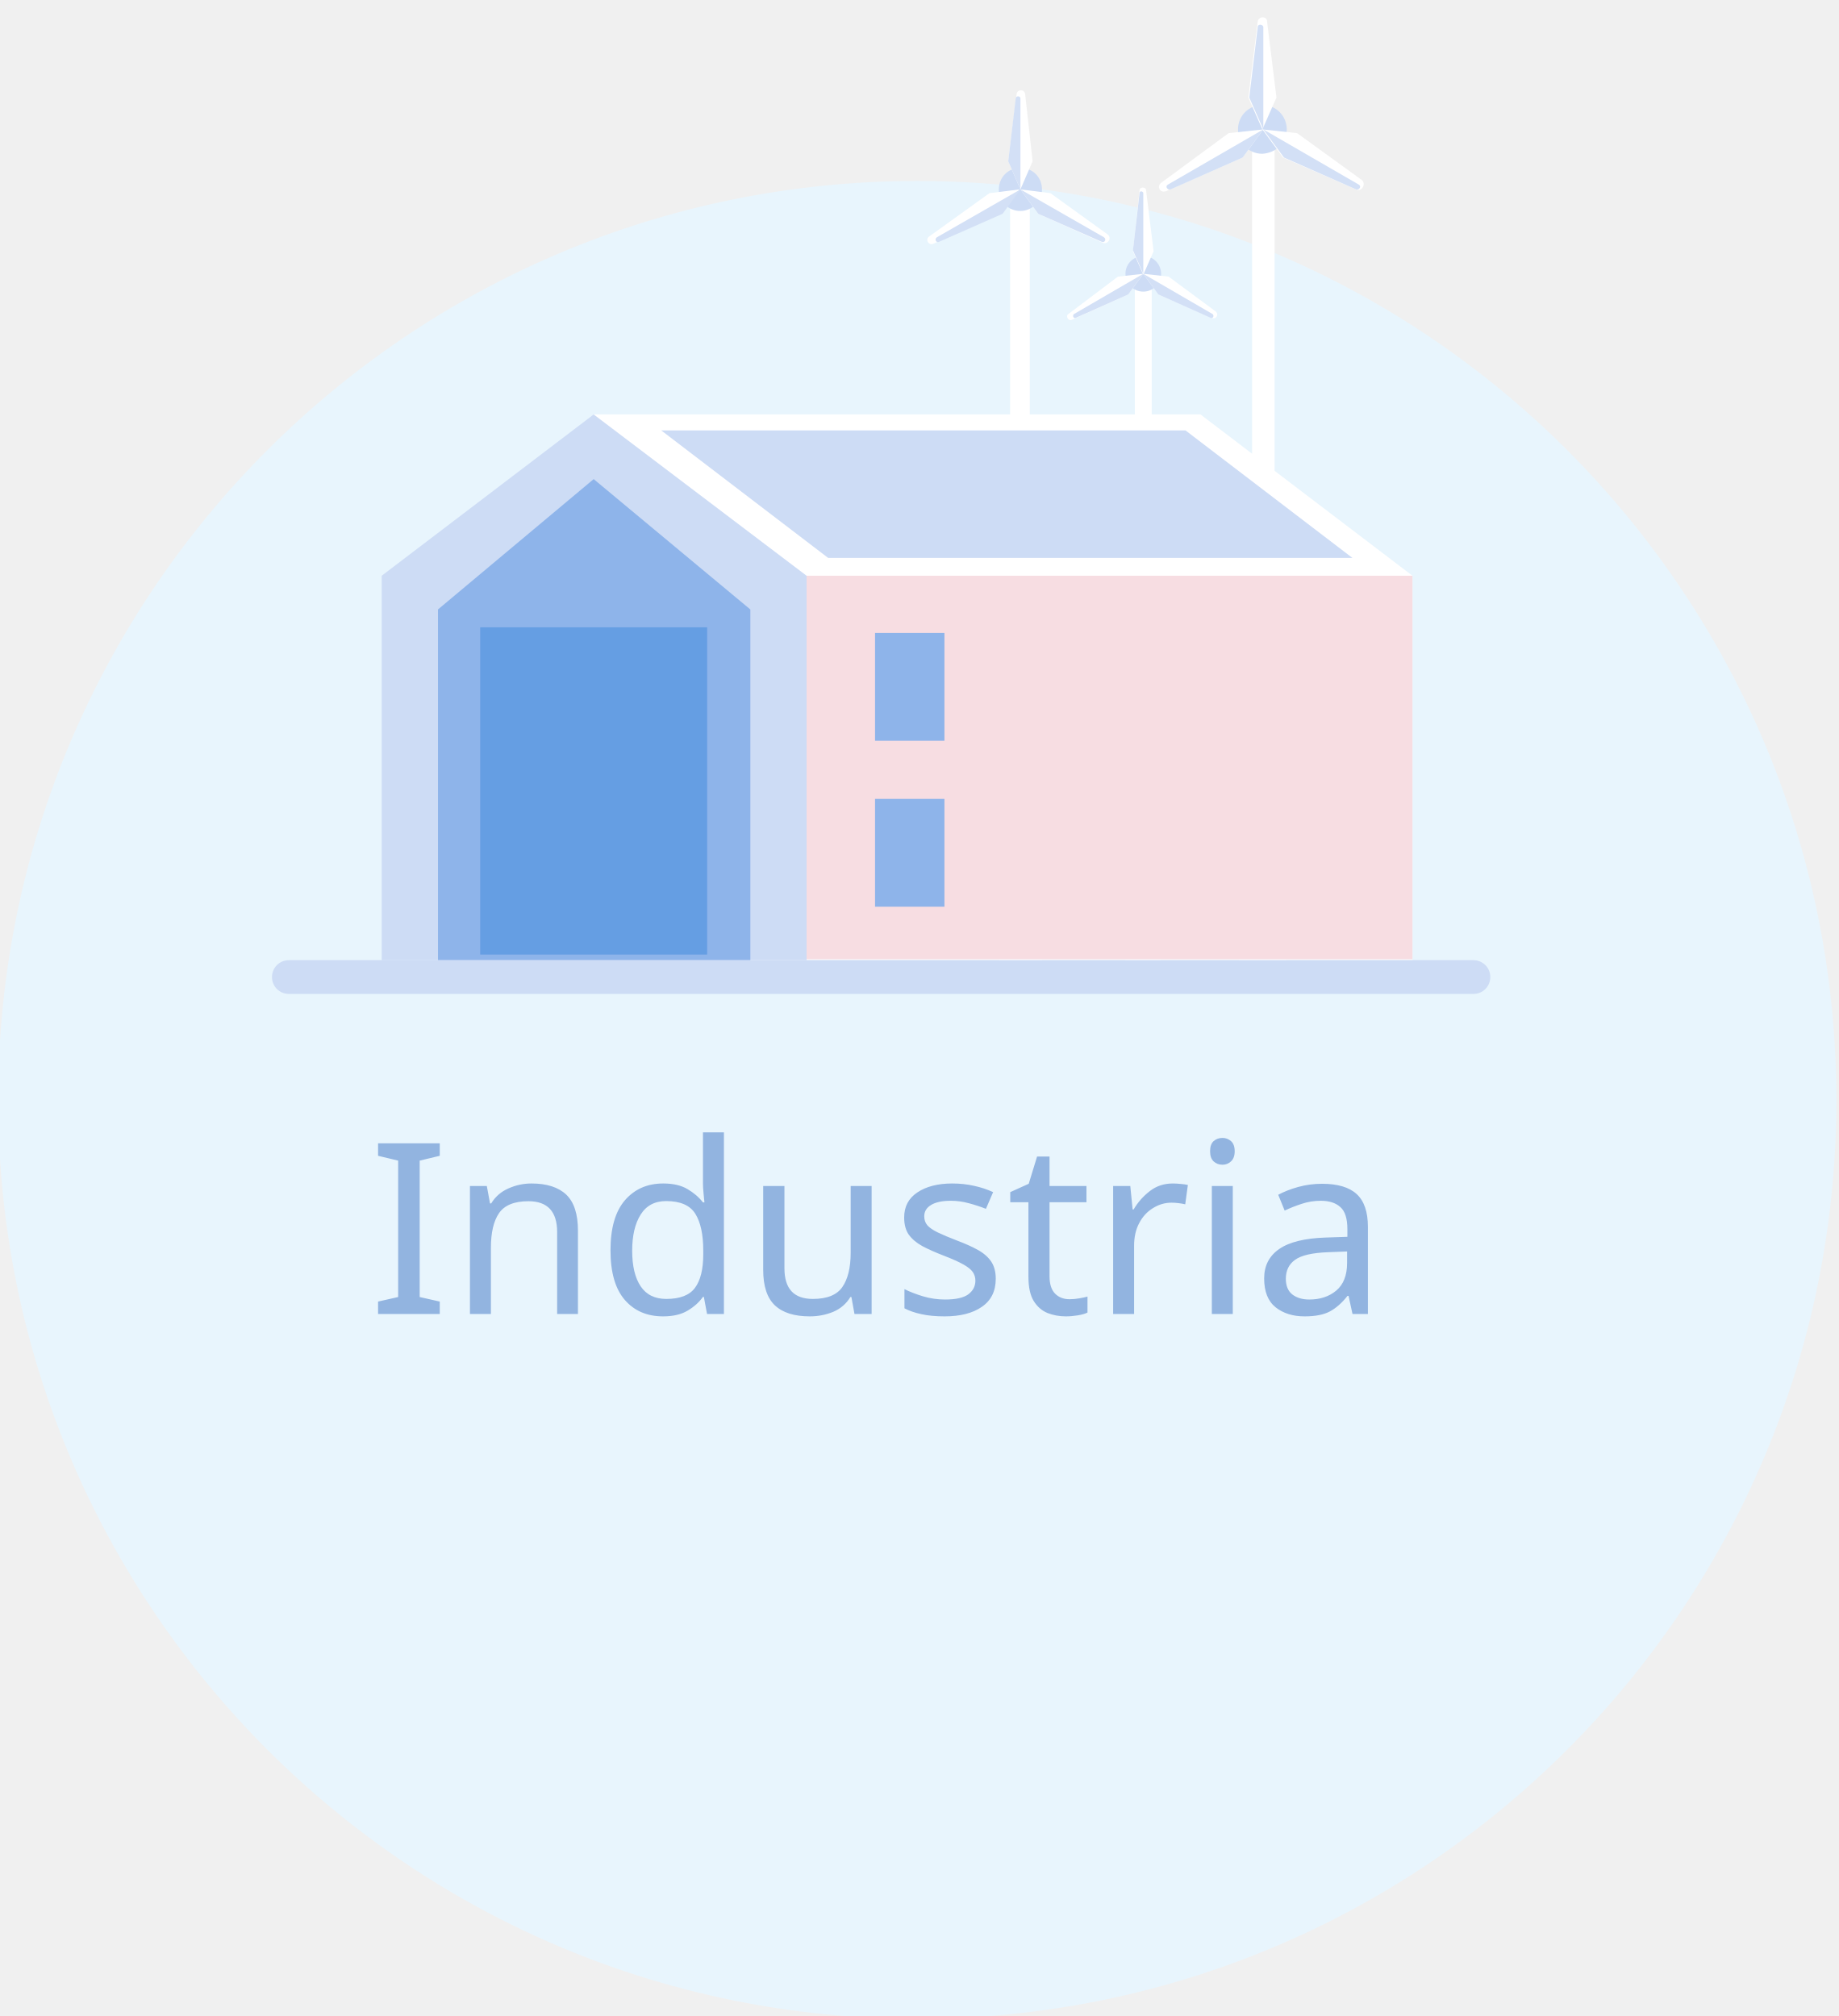
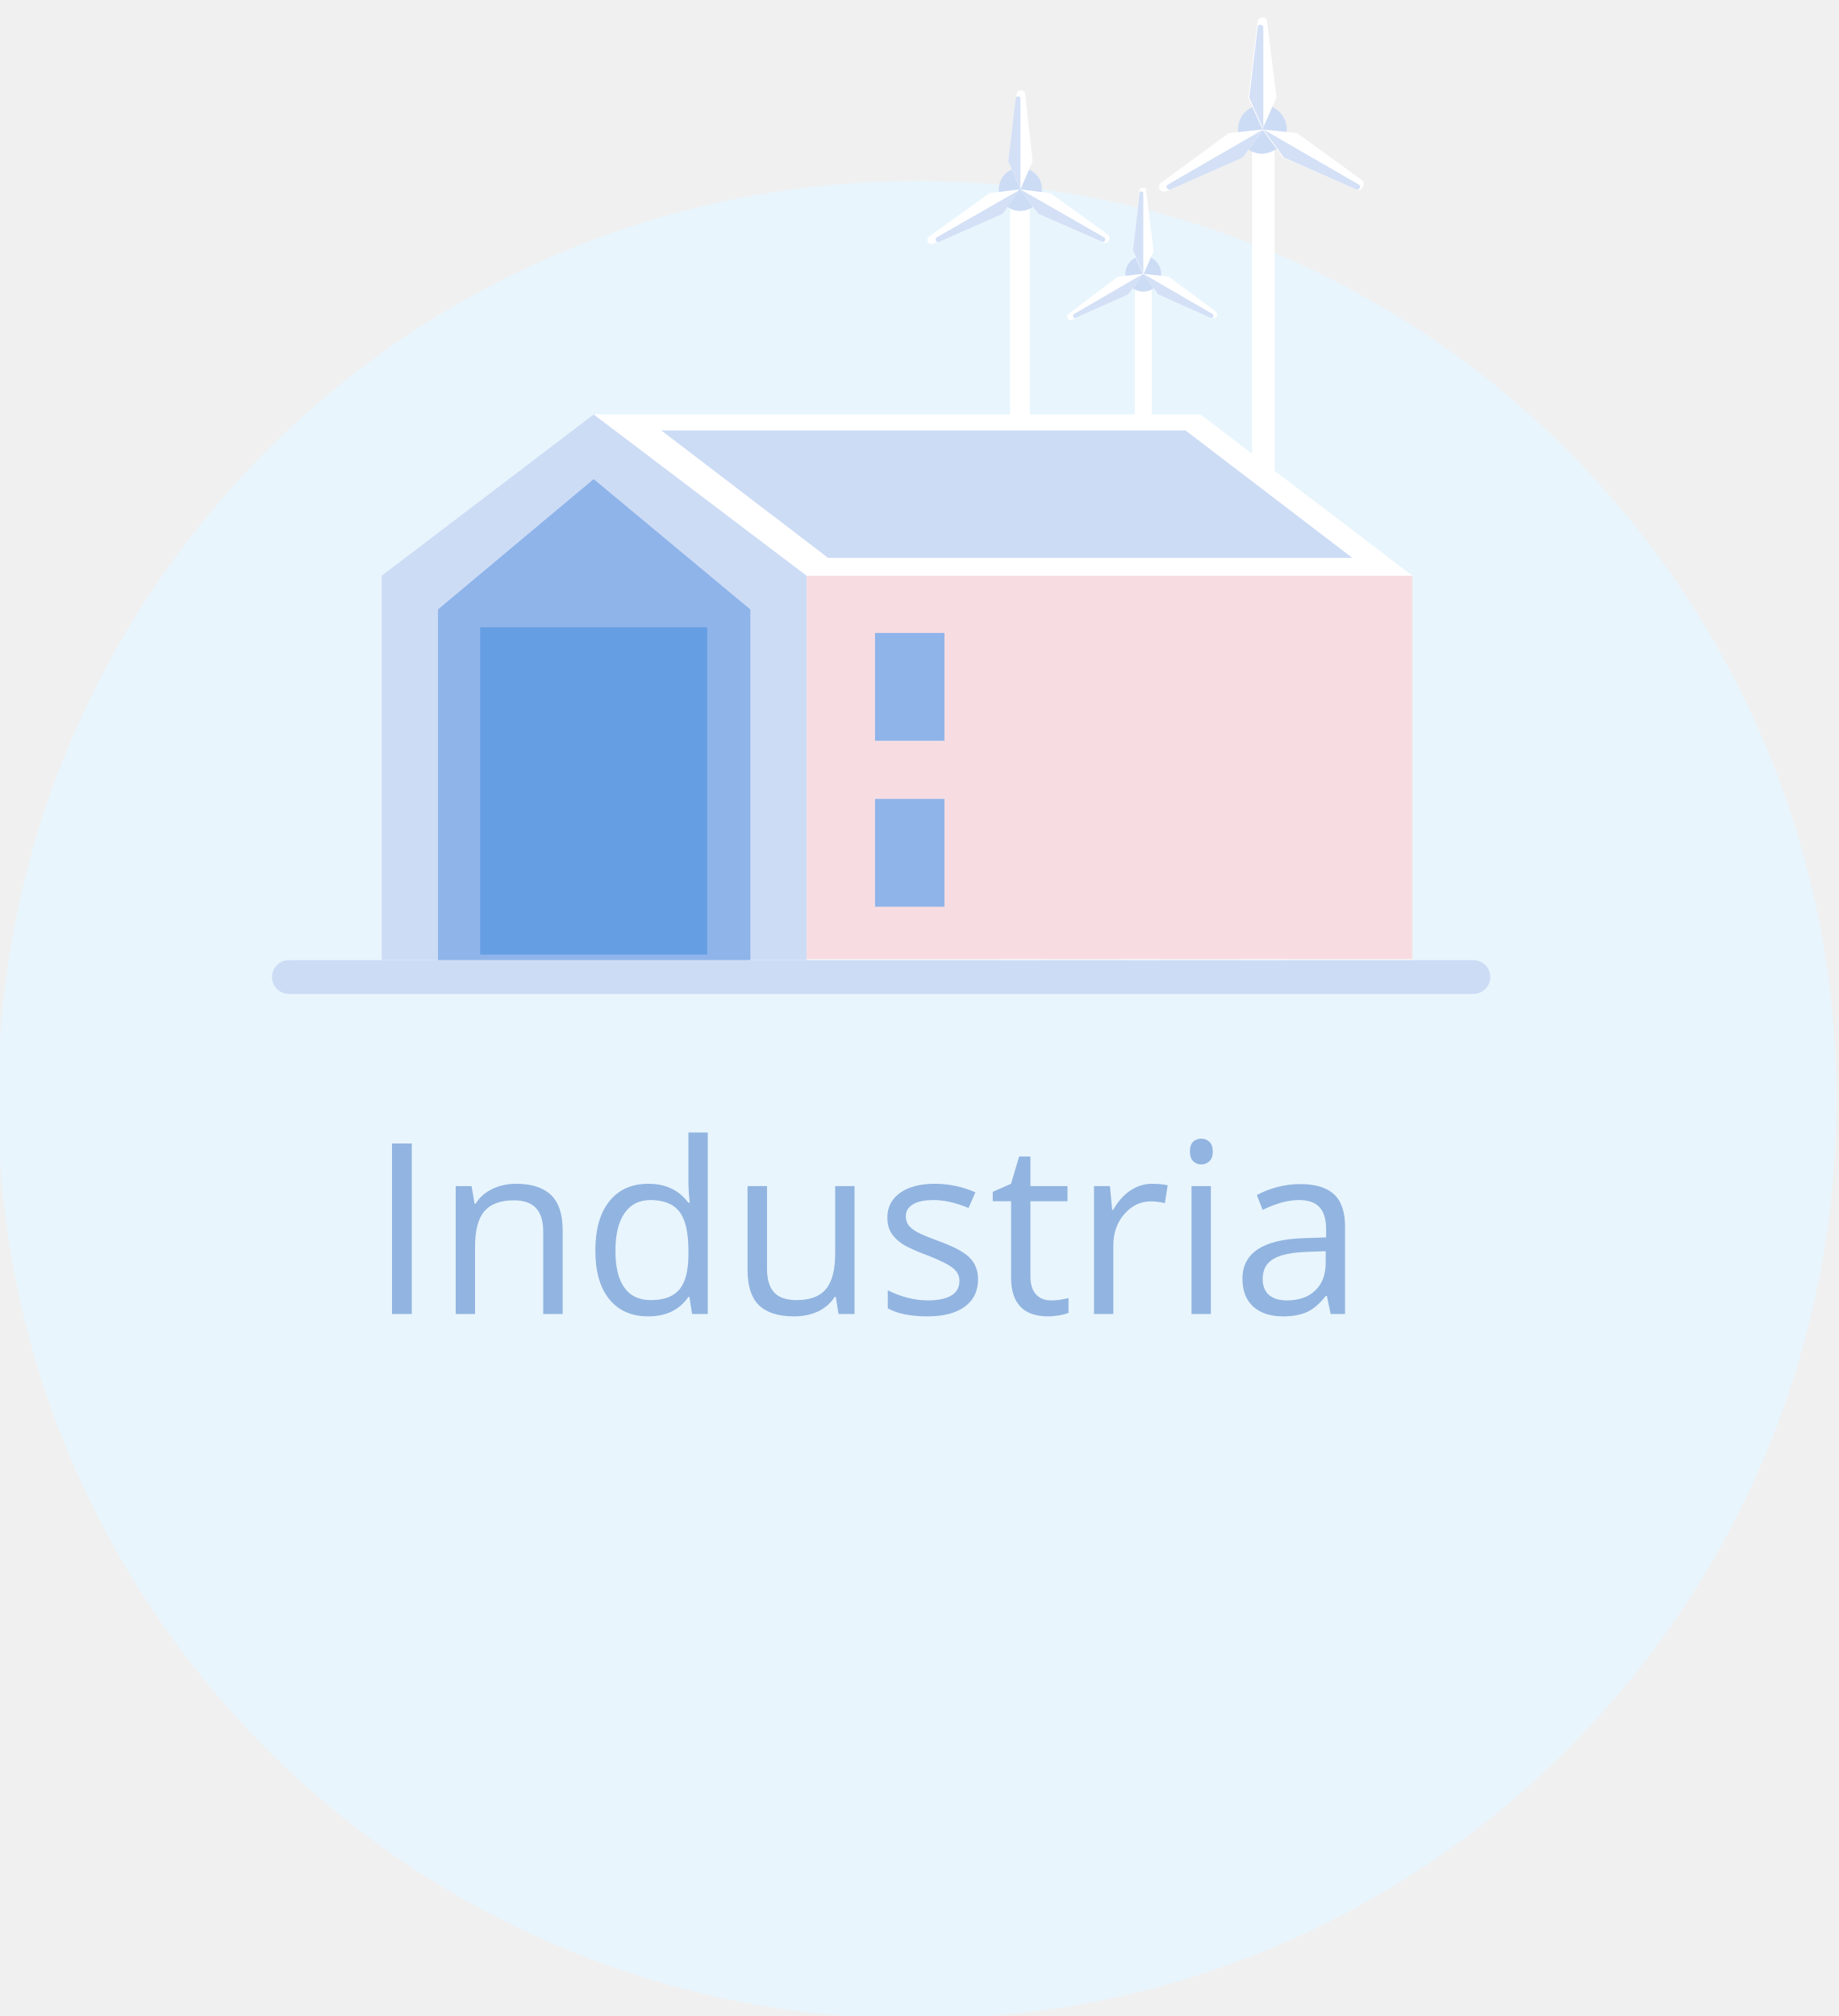
<svg xmlns="http://www.w3.org/2000/svg" version="1.1" id="Capa_1" x="0px" y="0px" viewBox="0 0 196 215" style="enable-background:new 0 0 196 215;" xml:space="preserve">
  <style type="text/css">
	.st0{fill:#E8F5FD;}
	.st1{fill:#92B4E0;}
- 	.st2{font-family:'OpenSans-Semibold';}
+ 	.st2{font-family: 'Open Sans', sans-serif;}
	.st3{font-size:25.484px;}
	.st4{fill:#FFFFFF;}
	.st5{fill:#CDDCF5;}
	.st6{fill:#D3E0F6;}
	.st7{fill:#F7DDE2;}
	.st8{fill:#BCD1F2;}
	.st9{fill:#8EB4EA;}
	.st10{fill:#659EE3;}
</style>
  <circle class="st0" cx="97.8" cy="117.3" r="98" />
  <text transform="matrix(1 0 0 1 39.2956 140.1367)" class="st1 st2 st3">Industria</text>
  <g>
    <g>
      <g>
        <g>
          <g>
            <g>
              <rect x="133.5" y="13.8" class="st4" width="2.4" height="86.4" />
            </g>
          </g>
        </g>
        <g>
          <g>
            <g>
              <path class="st5" d="M137.2,13.8c0-1.4-1.1-2.6-2.6-2.6c-1.4,0-2.6,1.1-2.6,2.6c0,1.4,1.1,2.6,2.6,2.6        C136.1,16.3,137.2,15.2,137.2,13.8z" />
            </g>
          </g>
        </g>
        <g>
          <g>
            <g>
              <g>
                <path class="st4" d="M136.1,10.4l-1.5,3.4l-1.5-3.4l1-8.1c0.1-0.6,1-0.6,1,0L136.1,10.4z" />
              </g>
            </g>
            <g>
              <g>
                <path class="st6" d="M134.7,13.8l-1.5-3.4l0.9-7.5c0-0.4,0.6-0.3,0.6,0V13.8z" />
              </g>
            </g>
          </g>
          <g>
            <g>
              <g>
                <path class="st4" d="M131,14.2l3.7-0.4l-2.2,3l-8.2,3.6c-0.6,0.2-1-0.5-0.5-0.9L131,14.2z" />
              </g>
            </g>
            <g>
              <g>
                <path class="st6" d="M134.7,13.8l-2.2,3l-7.7,3.4c-0.3,0.1-0.6-0.3-0.3-0.5L134.7,13.8z" />
              </g>
            </g>
          </g>
          <g>
            <g>
              <g>
                <path class="st4" d="M138.3,14.2l-3.7-0.4l2.2,3l7.8,3.4c0.6,0.3,1.1-0.6,0.6-1L138.3,14.2z" />
              </g>
            </g>
            <g>
              <g>
                <path class="st6" d="M134.7,13.8l2.2,3l7.7,3.4c0.3,0.1,0.6-0.3,0.3-0.5L134.7,13.8z" />
              </g>
            </g>
          </g>
        </g>
        <g>
          <g>
            <g>
              <rect x="132.1" y="100.2" class="st4" width="5.1" height="2.2" />
            </g>
          </g>
        </g>
      </g>
      <g>
        <g>
          <g>
            <g>
              <rect x="121" y="29.2" class="st4" width="1.8" height="71.7" />
            </g>
          </g>
        </g>
        <g>
          <g>
            <g>
              <path class="st5" d="M123.8,29.2c0-1-0.8-1.9-1.9-1.9c-1,0-1.9,0.8-1.9,1.9c0,1,0.8,1.9,1.9,1.9        C122.9,31.1,123.8,30.3,123.8,29.2z" />
            </g>
          </g>
        </g>
        <g>
          <g>
            <g>
              <g>
                <path class="st4" d="M123,26.8l-1.1,2.5l-1.1-2.5l0.7-6.5c0-0.4,0.7-0.4,0.7,0L123,26.8z" />
              </g>
            </g>
            <g>
              <g>
                <path class="st6" d="M121.9,29.2l-1.1-2.5l0.7-6.1c0-0.3,0.4-0.2,0.4,0V29.2z" />
              </g>
            </g>
          </g>
          <g>
            <g>
              <g>
                <path class="st4" d="M119.2,29.5l2.7-0.3l-1.6,2.2l-6,2.7c-0.4,0.2-0.7-0.4-0.4-0.6L119.2,29.5z" />
              </g>
            </g>
            <g>
              <g>
                <path class="st6" d="M121.9,29.2l-1.6,2.2l-5.6,2.5c-0.2,0.1-0.4-0.2-0.2-0.4L121.9,29.2z" />
              </g>
            </g>
          </g>
          <g>
            <g>
              <g>
                <path class="st4" d="M124.6,29.5l-2.7-0.3l1.6,2.2l5.7,2.5c0.5,0.2,0.8-0.4,0.4-0.7L124.6,29.5z" />
              </g>
            </g>
            <g>
              <g>
                <path class="st6" d="M121.9,29.2l1.6,2.2l5.6,2.5c0.2,0.1,0.4-0.2,0.2-0.4L121.9,29.2z" />
              </g>
            </g>
          </g>
        </g>
        <g>
          <g>
            <g>
              <rect x="120" y="100.8" class="st4" width="3.7" height="1.6" />
            </g>
          </g>
        </g>
      </g>
      <g>
        <g>
          <g>
            <g>
              <rect x="107.7" y="20.2" class="st4" width="2.1" height="80.4" />
            </g>
          </g>
        </g>
        <g>
          <g>
            <g>
              <path class="st5" d="M111.1,20.2c0-1.3-1-2.3-2.3-2.3c-1.3,0-2.3,1-2.3,2.3c0,1.3,1,2.3,2.3,2.3        C110,22.5,111.1,21.5,111.1,20.2z" />
            </g>
          </g>
        </g>
        <g>
          <g>
            <g>
              <g>
                <path class="st4" d="M110.1,17.2l-1.3,3l-1.3-3l0.9-7.2c0.1-0.5,0.8-0.5,0.9,0L110.1,17.2z" />
              </g>
            </g>
            <g>
              <g>
                <path class="st6" d="M108.8,20.2l-1.3-3l0.8-6.7c0-0.3,0.5-0.3,0.5,0V20.2z" />
              </g>
            </g>
          </g>
          <g>
            <g>
              <g>
                <path class="st4" d="M105.5,20.6l3.2-0.4l-1.9,2.6l-7.3,3.2c-0.5,0.2-0.9-0.5-0.4-0.8L105.5,20.6z" />
              </g>
            </g>
            <g>
              <g>
                <path class="st6" d="M108.8,20.2l-1.9,2.6l-6.8,3c-0.3,0.1-0.5-0.3-0.2-0.5L108.8,20.2z" />
              </g>
            </g>
          </g>
          <g>
            <g>
              <g>
                <path class="st4" d="M112,20.6l-3.2-0.4l1.9,2.6l6.9,3.1c0.5,0.2,1-0.5,0.5-0.9L112,20.6z" />
              </g>
            </g>
            <g>
              <g>
                <path class="st6" d="M108.8,20.2l1.9,2.6l6.8,3c0.3,0.1,0.5-0.3,0.2-0.5L108.8,20.2z" />
              </g>
            </g>
          </g>
        </g>
        <g>
          <g>
            <g>
              <rect x="106.5" y="100.4" class="st4" width="4.6" height="2" />
            </g>
          </g>
        </g>
      </g>
    </g>
    <g id="XMLID_31_">
      <g id="XMLID_45_">
        <g>
          <polygon class="st4" points="128,44.2 63.3,44.2 63.3,60.3 61.3,61.4 61.3,102.4 150.6,102.4 150.6,61.4     " />
        </g>
      </g>
      <g id="XMLID_44_">
        <g>
          <polygon class="st5" points="86,102.4 40.7,102.4 40.7,61.4 63.3,44.2 86,61.4     " />
        </g>
      </g>
      <g id="XMLID_43_">
        <g>
          <rect x="86" y="61.4" class="st7" width="64.6" height="40.9" />
        </g>
      </g>
      <g id="XMLID_40_">
        <g id="XMLID_42_">
          <g>
            <g>
              <polygon class="st8" points="46.7,102.4 46.7,65 63.3,51.1 80,65 80,102.4       " />
            </g>
          </g>
        </g>
        <g id="XMLID_41_">
          <g>
            <g>
              <polygon class="st9" points="46.7,102.4 46.7,65 63.3,51.1 80,65 80,102.4       " />
            </g>
          </g>
        </g>
      </g>
      <g id="XMLID_34_">
        <g>
          <rect x="93.3" y="67.5" class="st9" width="7.4" height="11.5" />
        </g>
      </g>
      <g id="XMLID_33_">
        <g>
          <rect x="93.3" y="85.2" class="st9" width="7.4" height="11.5" />
        </g>
      </g>
      <g id="XMLID_32_">
        <g>
          <polygon class="st5" points="126.4,45.9 144.2,59.5 88.3,59.5 70.5,45.9     " />
        </g>
      </g>
    </g>
    <g>
      <g>
        <g>
          <path class="st5" d="M30.8,102.4h126.3c1,0,1.8,0.8,1.8,1.8v0c0,1-0.8,1.8-1.8,1.8H30.8c-1,0-1.8-0.8-1.8-1.8v0      C29,103.2,29.8,102.4,30.8,102.4z" />
        </g>
      </g>
    </g>
    <polyline class="st10" points="51.2,101.8 51.2,66.9 75.4,66.9 75.4,101.8  " />
  </g>
</svg>
